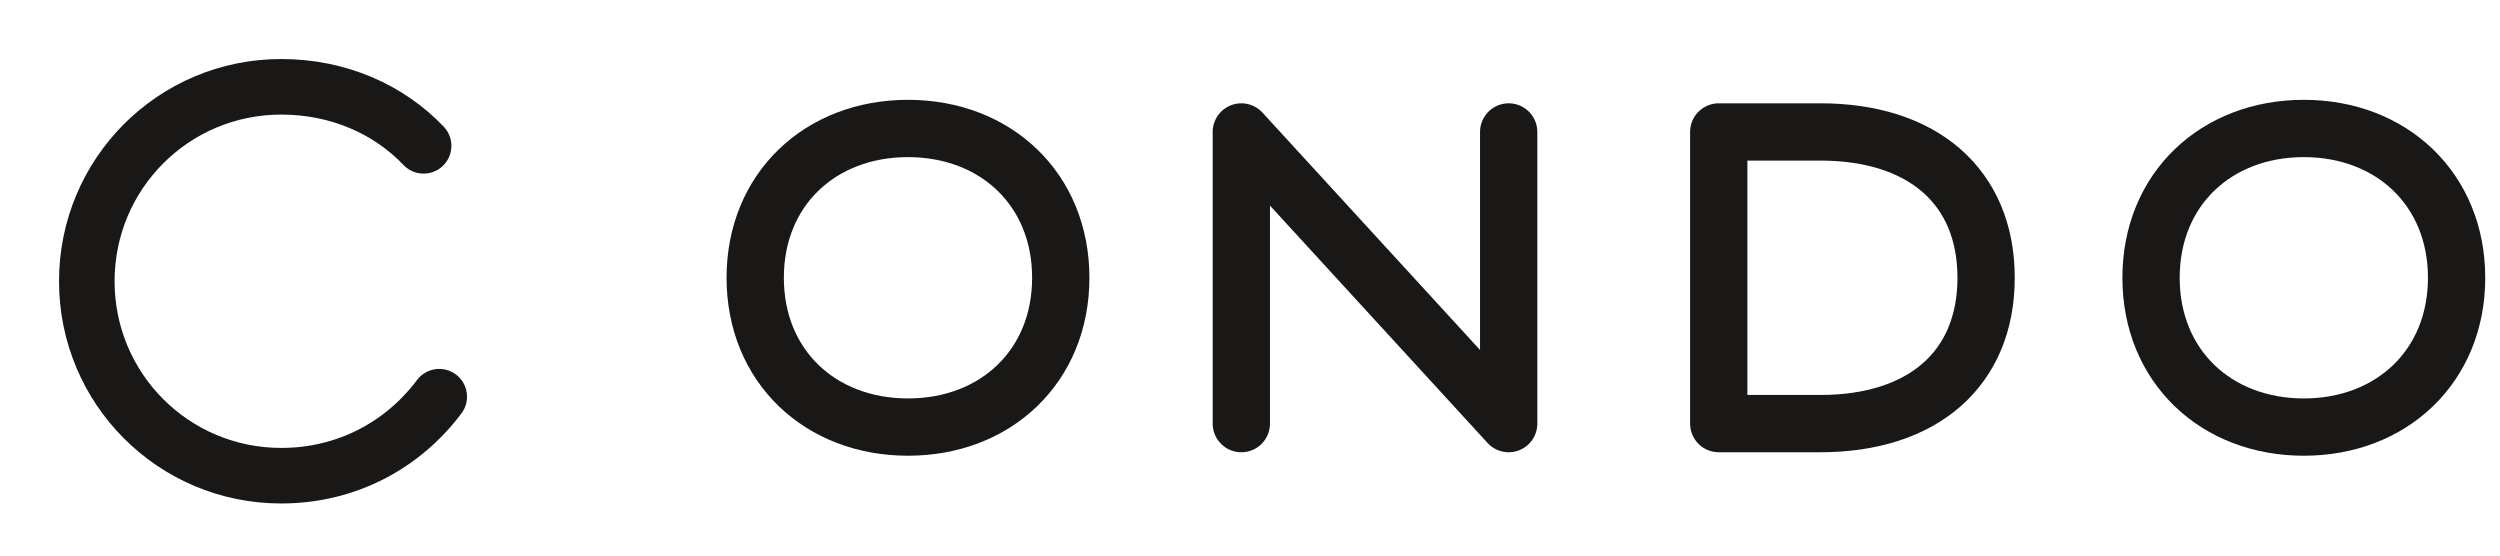
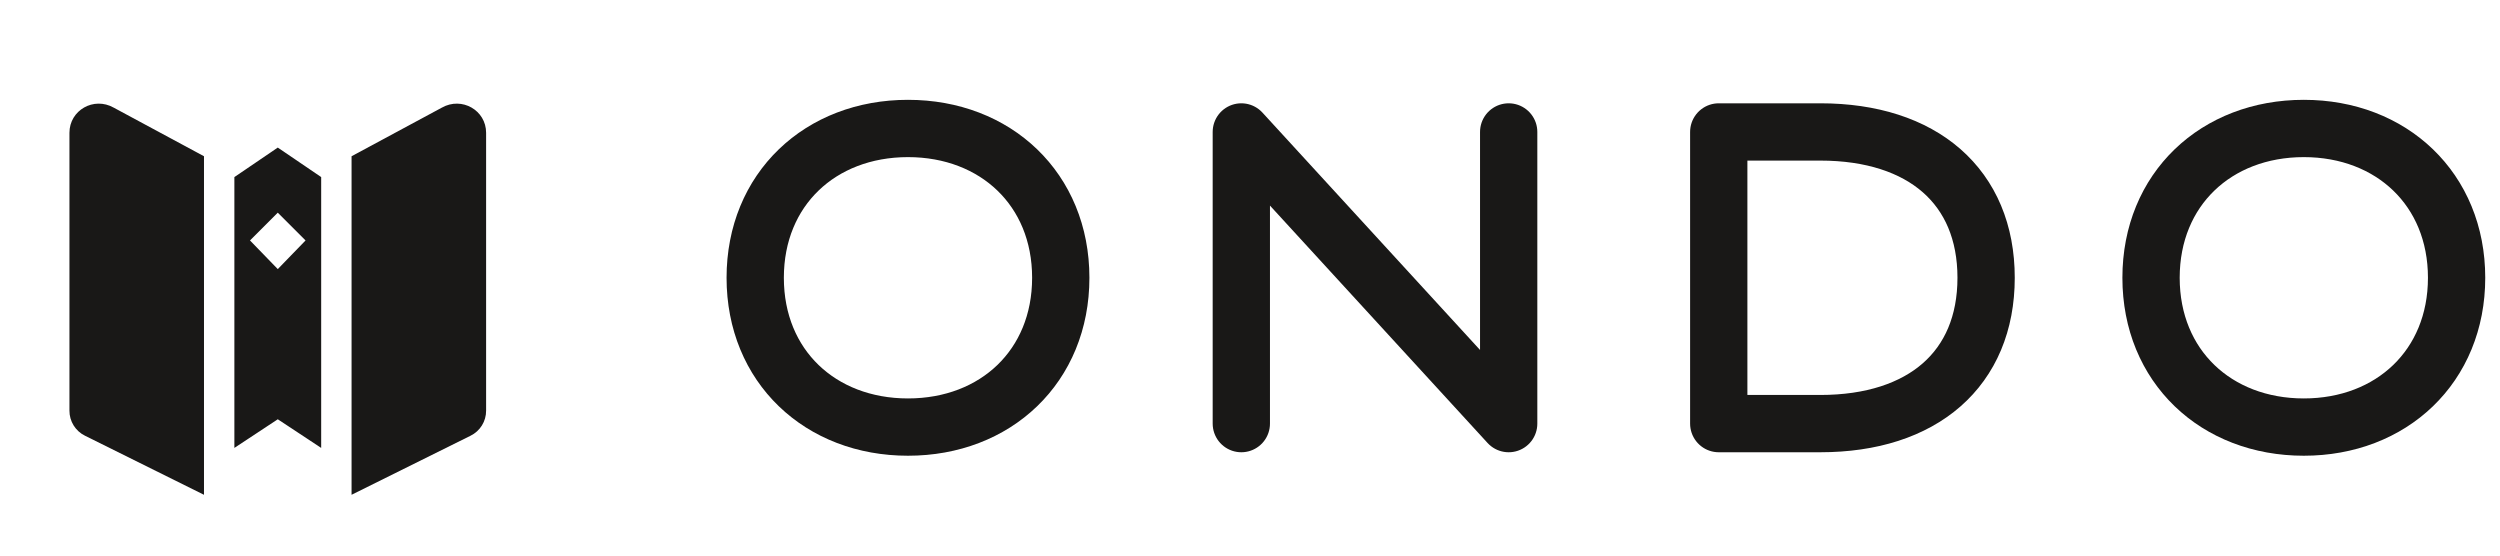
<svg xmlns="http://www.w3.org/2000/svg" viewBox="0 0 288 64" role="img" aria-labelledby="title desc" shape-rendering="geometricPrecision">
-   <path data-part="mark" d="M48.8 16.8C44.8 12.6 39 10 32.4 10C20 10 10 20 10 32.4S20 54.8 32.4 54.8c7.5 0 14-3.5 18.2-9.1" fill="none" stroke="#191817" stroke-width="6.4" stroke-linecap="round" />
+   <g data-part="mark" fill="#191817">
+     <path d="M8 15.3c0-2.6 2.8-4.2 5.1-2.9L23.5 18v39L9.8 50.2A3.2 3.2 0 0 1 8 47.3Z" />
+     <path d="M27 20.4 32 17l5 3.4v31.2L32 48.3l-5 3.3ZM32 24.5l3.2 3.2L32 31l-3.2-3.3Z" fill-rule="evenodd" />
+     <path d="m40.5 18 10.4-5.6c2.3-1.3 5.1.3 5.1 2.9v32a3.2 3.2 0 0 1-1.8 2.9L40.5 57Z" />
+   </g>
  <g data-part="wordmark" fill="none" stroke="#191817" stroke-width="6.6" stroke-linecap="round" stroke-linejoin="round">
    <path d="M87 32c0-10.2 7.5-17.2 17.6-17.2s17.6 7 17.6 17.2-7.5 17.2-17.6 17.2S87 42.2 87 32Z" />
    <path d="M143 48.8v-33.6l30.8 33.6V15.2" />
    <path d="M198 15.2v33.6h11.7c11.8 0 19.1-6.3 19.1-16.8s-7.3-16.8-19.1-16.8H198Z" />
    <path d="M247.8 32c0-10.2 7.5-17.2 17.6-17.2S283 21.8 283 32s-7.5 17.2-17.6 17.2-17.6-7-17.6-17.2Z" />
  </g>
</svg>
